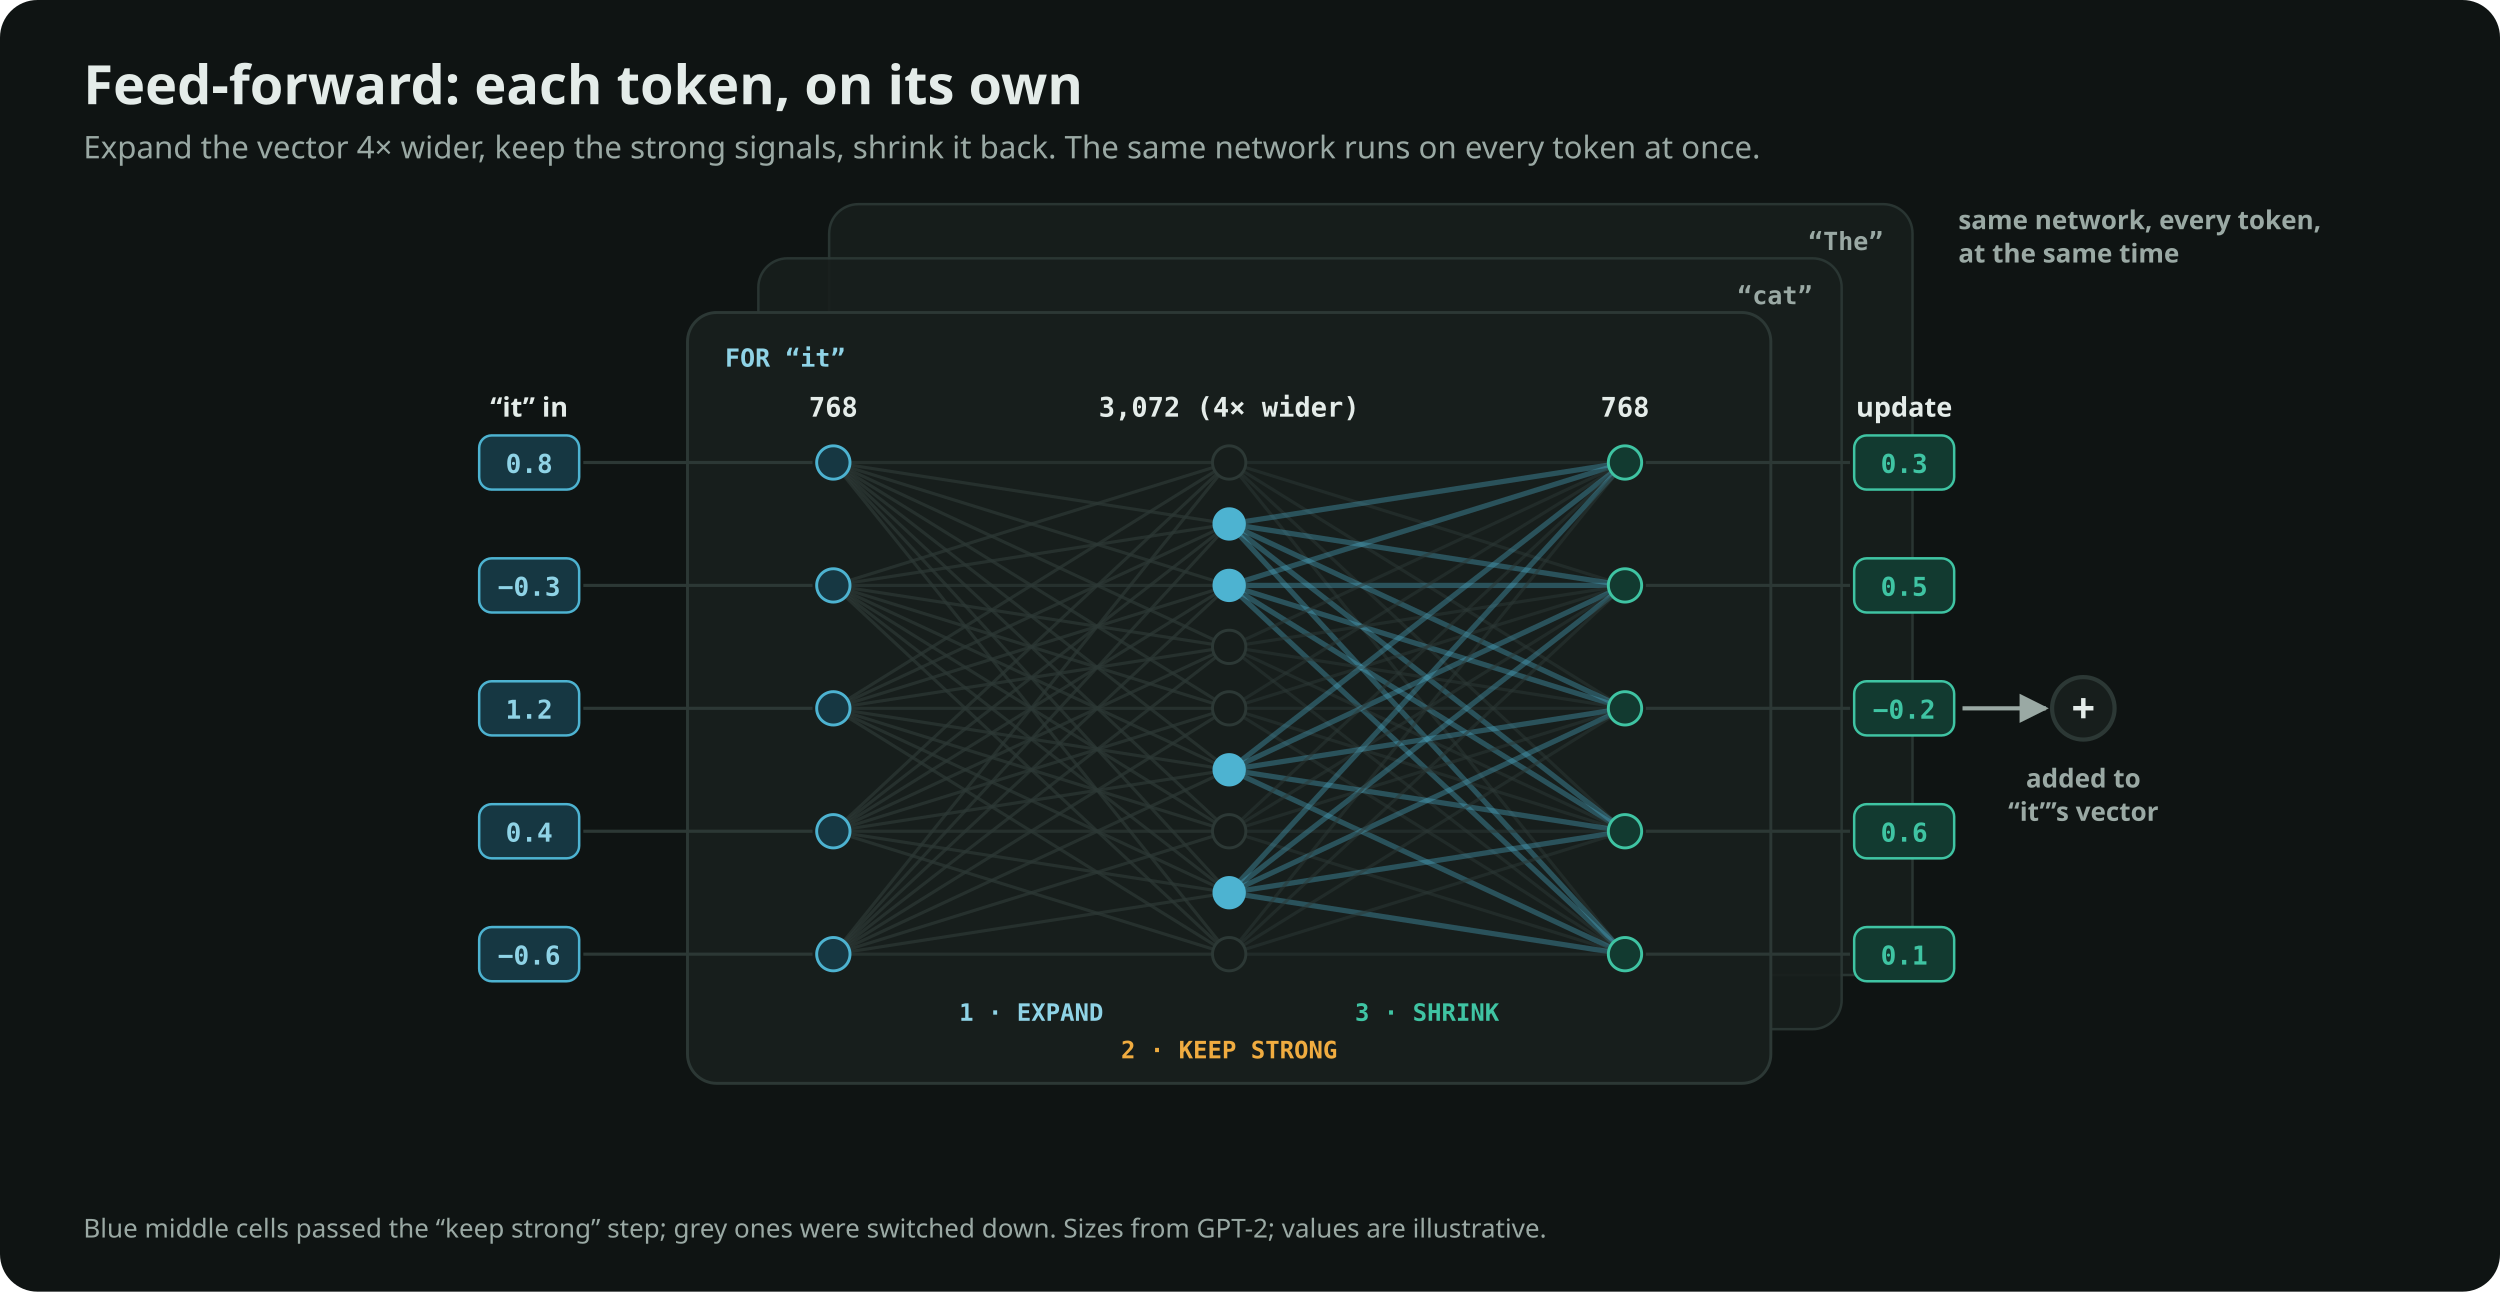
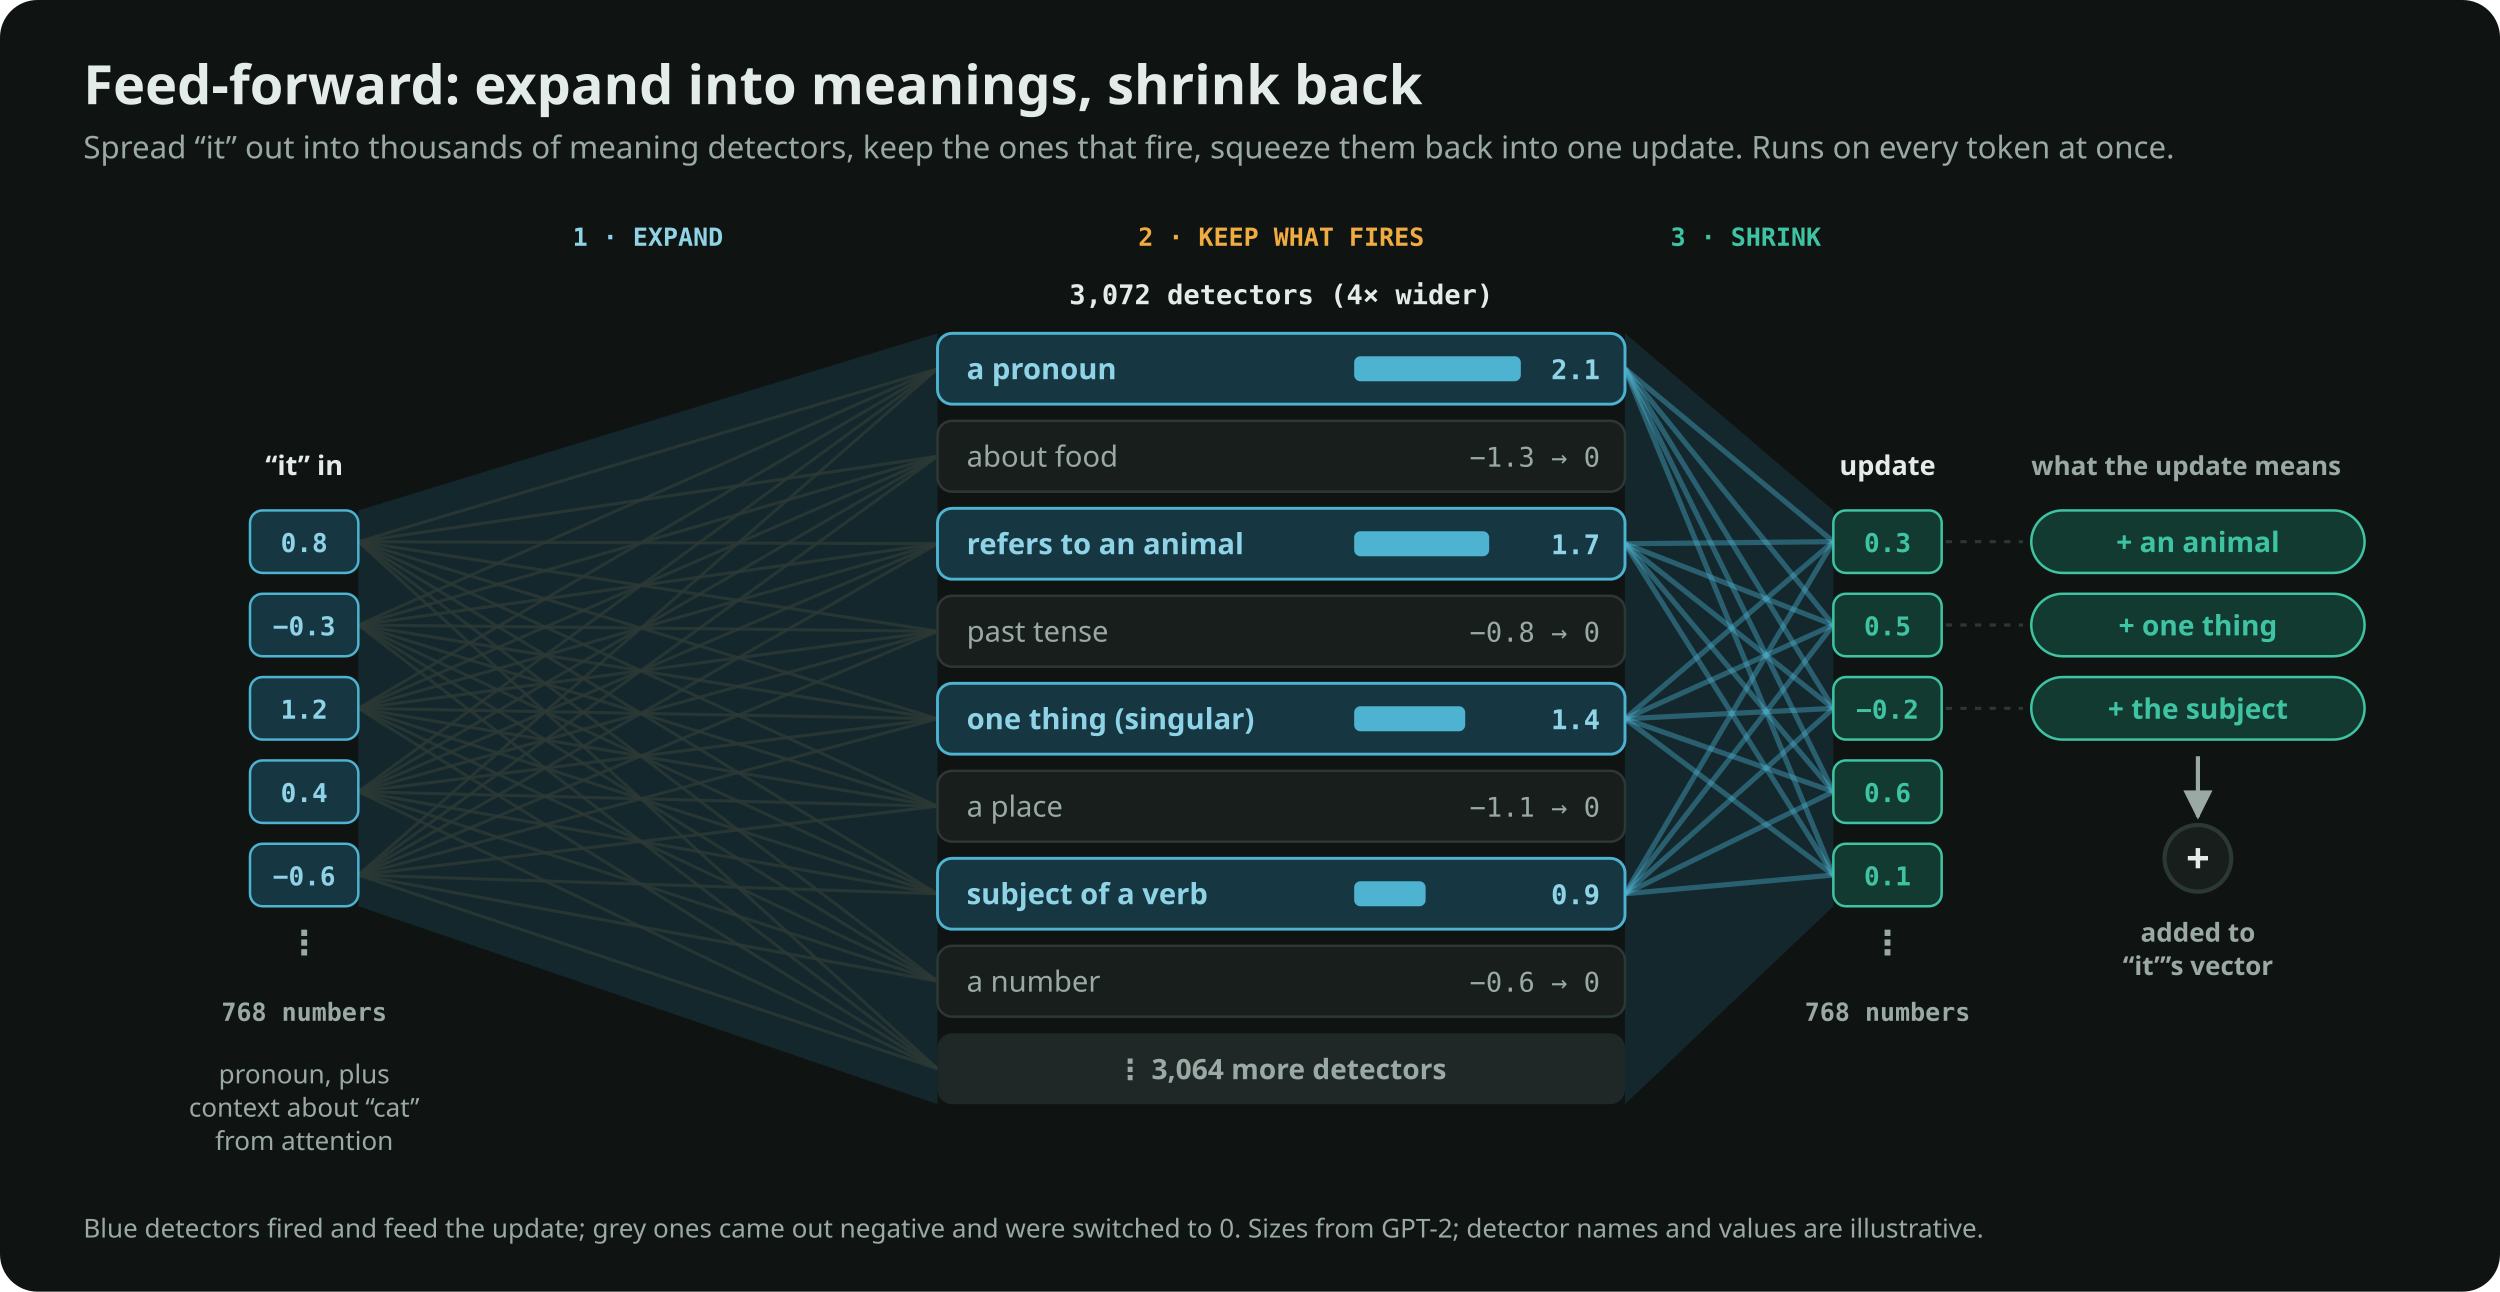
<svg xmlns="http://www.w3.org/2000/svg" viewBox="0 0 1200 620" role="img" aria-labelledby="t d" font-family="'Schibsted Grotesk', ui-sans-serif, system-ui, sans-serif">
  <style>
    .bg{fill:#0f1413}.card{fill:#171e1c;stroke:#2c3835}.sunk{fill:#1f2826}
    .ink{fill:#e4ece9}.muted{fill:#9aa9a4}.onacc{fill:#0f1413}
    .acc{fill:#4db3d1}.accink{fill:#8fd3e6}.accsoft{fill:#163742}
    .pos{fill:#3fc4a3}.posink{fill:#3fc4a3}.possoft{fill:#123a30;stroke:#3fc4a3}
    .neg{fill:#f07d60}.negink{fill:#f07d60}.negsoft{fill:#42221a;stroke:#f07d60}
    .heat{fill:#3d2e14;stroke:#f0ac40}.heatink{fill:#f0ac40}.heatfill{fill:#f0ac40}
    .line{stroke:#9aa9a4;fill:none;stroke-width:2}.thin{stroke:#2c3835;fill:none;stroke-width:1.5}
    .dash{stroke:#4db3d1;fill:none;stroke-width:2;stroke-dasharray:6 5}
    .sacc{stroke:#4db3d1;fill:none;stroke-width:2.5}.sheat{stroke:#f0ac40;fill:none;stroke-width:2.5}
    .spos{stroke:#3fc4a3;fill:none;stroke-width:2.5}.sneg{stroke:#f07d60;fill:none;stroke-width:2.5}
    .edge{stroke:#4db3d1;fill:none;stroke-width:1;opacity:.45}
    .stream{stroke:#4db3d1;fill:none;stroke-width:14;stroke-linecap:round;opacity:.35}
    .row{fill:#1f2826}.hit{fill:#163742;stroke:#4db3d1}
    .mono{font-family:'JetBrains Mono',ui-monospace,Menlo,monospace}
    .head{font-size:13px;font-weight:700;letter-spacing:.08em}
    .arrowhead{fill:#9aa9a4}.arrowacc{fill:#4db3d1}
  </style>
  <defs>
    <marker id="a" viewBox="0 0 10 10" refX="9" refY="5" markerWidth="7" markerHeight="7" orient="auto-start-reverse">
      <path d="M0 0L10 5L0 10z" class="arrowhead" />
    </marker>
  </defs>
  <rect class="bg" width="1200" height="620" rx="18" />
-   <text x="40.0" y="50.0" text-anchor="start" class="ink" font-size="26" font-weight="700">Feed-forward: each token, on its own</text>
-   <text x="40.0" y="76.0" text-anchor="start" class="muted" font-size="15">Expand the vector 4× wider, keep the strong signals, shrink it back. The same network runs on every token at once.</text>
-   <rect class="card" x="398.0" y="98.0" width="520" height="370" rx="14" stroke-width="1.2" opacity="0.9" />
-   <text x="904.0" y="120.0" text-anchor="end" class="muted mono" font-size="12" font-weight="700">“The”</text>
-   <rect class="card" x="364.0" y="124.0" width="520" height="370" rx="14" stroke-width="1.2" opacity="0.9" />
-   <text x="870.0" y="146.0" text-anchor="end" class="muted mono" font-size="12" font-weight="700">“cat”</text>
-   <rect class="card" x="330.0" y="150.0" width="520" height="370" rx="14" stroke-width="1.4" />
-   <text x="348.0" y="176.0" text-anchor="start" class="accink mono" font-size="12" font-weight="700">FOR “it”</text>
-   <line class="thin" x1="400" y1="222.0" x2="590.0" y2="222.0" opacity=".7" />
-   <line class="thin" x1="400" y1="222.0" x2="590.0" y2="251.5" opacity=".7" />
-   <line class="thin" x1="400" y1="222.0" x2="590.0" y2="281.0" opacity=".7" />
-   <line class="thin" x1="400" y1="222.0" x2="590.0" y2="310.5" opacity=".7" />
-   <line class="thin" x1="400" y1="222.0" x2="590.0" y2="340.0" opacity=".7" />
-   <line class="thin" x1="400" y1="222.0" x2="590.0" y2="369.5" opacity=".7" />
-   <line class="thin" x1="400" y1="222.0" x2="590.0" y2="399.0" opacity=".7" />
-   <line class="thin" x1="400" y1="222.0" x2="590.0" y2="428.5" opacity=".7" />
-   <line class="thin" x1="400" y1="222.0" x2="590.0" y2="458.0" opacity=".7" />
-   <line class="thin" x1="400" y1="281.0" x2="590.0" y2="222.0" opacity=".7" />
-   <line class="thin" x1="400" y1="281.0" x2="590.0" y2="251.5" opacity=".7" />
-   <line class="thin" x1="400" y1="281.0" x2="590.0" y2="281.0" opacity=".7" />
-   <line class="thin" x1="400" y1="281.0" x2="590.0" y2="310.5" opacity=".7" />
-   <line class="thin" x1="400" y1="281.0" x2="590.0" y2="340.0" opacity=".7" />
-   <line class="thin" x1="400" y1="281.0" x2="590.0" y2="369.5" opacity=".7" />
-   <line class="thin" x1="400" y1="281.0" x2="590.0" y2="399.0" opacity=".7" />
-   <line class="thin" x1="400" y1="281.0" x2="590.0" y2="428.5" opacity=".7" />
-   <line class="thin" x1="400" y1="281.0" x2="590.0" y2="458.0" opacity=".7" />
-   <line class="thin" x1="400" y1="340.0" x2="590.0" y2="222.0" opacity=".7" />
-   <line class="thin" x1="400" y1="340.0" x2="590.0" y2="251.5" opacity=".7" />
-   <line class="thin" x1="400" y1="340.0" x2="590.0" y2="281.0" opacity=".7" />
-   <line class="thin" x1="400" y1="340.0" x2="590.0" y2="310.5" opacity=".7" />
-   <line class="thin" x1="400" y1="340.0" x2="590.0" y2="340.0" opacity=".7" />
-   <line class="thin" x1="400" y1="340.0" x2="590.0" y2="369.5" opacity=".7" />
-   <line class="thin" x1="400" y1="340.0" x2="590.0" y2="399.0" opacity=".7" />
-   <line class="thin" x1="400" y1="340.0" x2="590.0" y2="428.5" opacity=".7" />
-   <line class="thin" x1="400" y1="340.0" x2="590.0" y2="458.0" opacity=".7" />
-   <line class="thin" x1="400" y1="399.0" x2="590.0" y2="222.0" opacity=".7" />
-   <line class="thin" x1="400" y1="399.0" x2="590.0" y2="251.5" opacity=".7" />
-   <line class="thin" x1="400" y1="399.0" x2="590.0" y2="281.0" opacity=".7" />
-   <line class="thin" x1="400" y1="399.0" x2="590.0" y2="310.5" opacity=".7" />
-   <line class="thin" x1="400" y1="399.0" x2="590.0" y2="340.0" opacity=".7" />
-   <line class="thin" x1="400" y1="399.0" x2="590.0" y2="369.5" opacity=".7" />
-   <line class="thin" x1="400" y1="399.0" x2="590.0" y2="399.0" opacity=".7" />
-   <line class="thin" x1="400" y1="399.0" x2="590.0" y2="428.5" opacity=".7" />
-   <line class="thin" x1="400" y1="399.0" x2="590.0" y2="458.0" opacity=".7" />
-   <line class="thin" x1="400" y1="458.0" x2="590.0" y2="222.0" opacity=".7" />
-   <line class="thin" x1="400" y1="458.0" x2="590.0" y2="251.5" opacity=".7" />
-   <line class="thin" x1="400" y1="458.0" x2="590.0" y2="281.0" opacity=".7" />
-   <line class="thin" x1="400" y1="458.0" x2="590.0" y2="310.5" opacity=".7" />
-   <line class="thin" x1="400" y1="458.0" x2="590.0" y2="340.0" opacity=".7" />
-   <line class="thin" x1="400" y1="458.0" x2="590.0" y2="369.5" opacity=".7" />
-   <line class="thin" x1="400" y1="458.0" x2="590.0" y2="399.0" opacity=".7" />
-   <line class="thin" x1="400" y1="458.0" x2="590.0" y2="428.5" opacity=".7" />
-   <line class="thin" x1="400" y1="458.0" x2="590.0" y2="458.0" opacity=".7" />
-   <line class="thin" x1="590.0" y1="222.0" x2="780" y2="222.0" opacity=".5" stroke-width="1.2" />
-   <line class="thin" x1="590.0" y1="222.0" x2="780" y2="281.0" opacity=".5" stroke-width="1.2" />
-   <line class="thin" x1="590.0" y1="222.0" x2="780" y2="340.0" opacity=".5" stroke-width="1.2" />
-   <line class="thin" x1="590.0" y1="222.0" x2="780" y2="399.0" opacity=".5" stroke-width="1.2" />
-   <line class="thin" x1="590.0" y1="222.0" x2="780" y2="458.0" opacity=".5" stroke-width="1.2" />
-   <line class="sacc" x1="590.0" y1="251.5" x2="780" y2="222.0" opacity=".35" stroke-width="1.2" />
-   <line class="sacc" x1="590.0" y1="251.5" x2="780" y2="281.0" opacity=".35" stroke-width="1.2" />
-   <line class="sacc" x1="590.0" y1="251.5" x2="780" y2="340.0" opacity=".35" stroke-width="1.2" />
-   <line class="sacc" x1="590.0" y1="251.5" x2="780" y2="399.0" opacity=".35" stroke-width="1.2" />
-   <line class="sacc" x1="590.0" y1="251.5" x2="780" y2="458.0" opacity=".35" stroke-width="1.2" />
-   <line class="sacc" x1="590.0" y1="281.0" x2="780" y2="222.0" opacity=".35" stroke-width="1.2" />
-   <line class="sacc" x1="590.0" y1="281.0" x2="780" y2="281.0" opacity=".35" stroke-width="1.2" />
-   <line class="sacc" x1="590.0" y1="281.0" x2="780" y2="340.0" opacity=".35" stroke-width="1.2" />
-   <line class="sacc" x1="590.0" y1="281.0" x2="780" y2="399.0" opacity=".35" stroke-width="1.2" />
-   <line class="sacc" x1="590.0" y1="281.0" x2="780" y2="458.0" opacity=".35" stroke-width="1.2" />
-   <line class="thin" x1="590.0" y1="310.5" x2="780" y2="222.0" opacity=".5" stroke-width="1.2" />
-   <line class="thin" x1="590.0" y1="310.5" x2="780" y2="281.0" opacity=".5" stroke-width="1.2" />
-   <line class="thin" x1="590.0" y1="310.5" x2="780" y2="340.0" opacity=".5" stroke-width="1.2" />
-   <line class="thin" x1="590.0" y1="310.5" x2="780" y2="399.0" opacity=".5" stroke-width="1.2" />
-   <line class="thin" x1="590.0" y1="310.5" x2="780" y2="458.0" opacity=".5" stroke-width="1.2" />
-   <line class="thin" x1="590.0" y1="340.0" x2="780" y2="222.0" opacity=".5" stroke-width="1.2" />
-   <line class="thin" x1="590.0" y1="340.0" x2="780" y2="281.0" opacity=".5" stroke-width="1.2" />
-   <line class="thin" x1="590.0" y1="340.0" x2="780" y2="340.0" opacity=".5" stroke-width="1.2" />
-   <line class="thin" x1="590.0" y1="340.0" x2="780" y2="399.0" opacity=".5" stroke-width="1.2" />
-   <line class="thin" x1="590.0" y1="340.0" x2="780" y2="458.0" opacity=".5" stroke-width="1.2" />
-   <line class="sacc" x1="590.0" y1="369.5" x2="780" y2="222.0" opacity=".35" stroke-width="1.2" />
-   <line class="sacc" x1="590.0" y1="369.5" x2="780" y2="281.0" opacity=".35" stroke-width="1.2" />
-   <line class="sacc" x1="590.0" y1="369.5" x2="780" y2="340.0" opacity=".35" stroke-width="1.2" />
-   <line class="sacc" x1="590.0" y1="369.5" x2="780" y2="399.0" opacity=".35" stroke-width="1.2" />
-   <line class="sacc" x1="590.0" y1="369.5" x2="780" y2="458.0" opacity=".35" stroke-width="1.2" />
-   <line class="thin" x1="590.0" y1="399.0" x2="780" y2="222.0" opacity=".5" stroke-width="1.2" />
-   <line class="thin" x1="590.0" y1="399.0" x2="780" y2="281.0" opacity=".5" stroke-width="1.2" />
-   <line class="thin" x1="590.0" y1="399.0" x2="780" y2="340.0" opacity=".5" stroke-width="1.2" />
-   <line class="thin" x1="590.0" y1="399.0" x2="780" y2="399.0" opacity=".5" stroke-width="1.2" />
-   <line class="thin" x1="590.0" y1="399.0" x2="780" y2="458.0" opacity=".5" stroke-width="1.2" />
-   <line class="sacc" x1="590.0" y1="428.5" x2="780" y2="222.0" opacity=".35" stroke-width="1.2" />
-   <line class="sacc" x1="590.0" y1="428.5" x2="780" y2="281.0" opacity=".35" stroke-width="1.2" />
-   <line class="sacc" x1="590.0" y1="428.5" x2="780" y2="340.0" opacity=".35" stroke-width="1.2" />
-   <line class="sacc" x1="590.0" y1="428.5" x2="780" y2="399.0" opacity=".35" stroke-width="1.2" />
-   <line class="sacc" x1="590.0" y1="428.5" x2="780" y2="458.0" opacity=".35" stroke-width="1.2" />
-   <line class="thin" x1="590.0" y1="458.0" x2="780" y2="222.0" opacity=".5" stroke-width="1.2" />
-   <line class="thin" x1="590.0" y1="458.0" x2="780" y2="281.0" opacity=".5" stroke-width="1.2" />
-   <line class="thin" x1="590.0" y1="458.0" x2="780" y2="340.0" opacity=".5" stroke-width="1.2" />
-   <line class="thin" x1="590.0" y1="458.0" x2="780" y2="399.0" opacity=".5" stroke-width="1.2" />
-   <line class="thin" x1="590.0" y1="458.0" x2="780" y2="458.0" opacity=".5" stroke-width="1.2" />
-   <circle class="hit" cx="400" cy="222.0" r="8" stroke-width="1.4" />
-   <circle class="hit" cx="400" cy="281.0" r="8" stroke-width="1.4" />
-   <circle class="hit" cx="400" cy="340.0" r="8" stroke-width="1.4" />
-   <circle class="hit" cx="400" cy="399.0" r="8" stroke-width="1.4" />
-   <circle class="hit" cx="400" cy="458.0" r="8" stroke-width="1.4" />
-   <circle class="card" cx="590.0" cy="222.0" r="8" stroke-width="1.4" />
-   <circle class="acc" cx="590.0" cy="251.5" r="8" stroke-width="1.4" />
-   <circle class="acc" cx="590.0" cy="281.0" r="8" stroke-width="1.4" />
-   <circle class="card" cx="590.0" cy="310.5" r="8" stroke-width="1.4" />
-   <circle class="card" cx="590.0" cy="340.0" r="8" stroke-width="1.4" />
-   <circle class="acc" cx="590.0" cy="369.5" r="8" stroke-width="1.4" />
-   <circle class="card" cx="590.0" cy="399.0" r="8" stroke-width="1.4" />
-   <circle class="acc" cx="590.0" cy="428.5" r="8" stroke-width="1.4" />
-   <circle class="card" cx="590.0" cy="458.0" r="8" stroke-width="1.4" />
-   <circle class="possoft" cx="780" cy="222.0" r="8" stroke-width="1.4" />
-   <circle class="possoft" cx="780" cy="281.0" r="8" stroke-width="1.4" />
-   <circle class="possoft" cx="780" cy="340.0" r="8" stroke-width="1.4" />
-   <circle class="possoft" cx="780" cy="399.0" r="8" stroke-width="1.4" />
-   <circle class="possoft" cx="780" cy="458.0" r="8" stroke-width="1.4" />
-   <text x="400.0" y="200.0" text-anchor="middle" class="ink mono" font-size="13" font-weight="700">768</text>
-   <text x="590.0" y="200.0" text-anchor="middle" class="ink mono" font-size="13" font-weight="700">3,072  (4× wider)</text>
-   <text x="780.0" y="200.0" text-anchor="middle" class="ink mono" font-size="13" font-weight="700">768</text>
-   <text x="495.0" y="490.0" text-anchor="middle" class="accink mono" font-size="11.5" font-weight="700">1 · EXPAND</text>
-   <text x="590.0" y="508.0" text-anchor="middle" class="heatink mono" font-size="11.5" font-weight="700">2 · KEEP STRONG</text>
-   <text x="685.0" y="490.0" text-anchor="middle" class="posink mono" font-size="11.5" font-weight="700">3 · SHRINK</text>
-   <text x="254.0" y="200.0" text-anchor="middle" class="ink" font-size="13" font-weight="700">“it” in</text>
-   <rect class="hit" x="230.0" y="209.0" width="48" height="26" rx="6" stroke-width="1.2" />
-   <text x="254.0" y="227.0" text-anchor="middle" class="accink mono" font-size="12.5" font-weight="700">0.8</text>
-   <line class="thin" x1="280" y1="222.0" x2="390" y2="222.0" />
-   <rect class="hit" x="230.0" y="268.0" width="48" height="26" rx="6" stroke-width="1.2" />
-   <text x="254.0" y="286.0" text-anchor="middle" class="accink mono" font-size="12.5" font-weight="700">−0.3</text>
-   <line class="thin" x1="280" y1="281.0" x2="390" y2="281.0" />
-   <rect class="hit" x="230.0" y="327.0" width="48" height="26" rx="6" stroke-width="1.2" />
-   <text x="254.0" y="345.0" text-anchor="middle" class="accink mono" font-size="12.5" font-weight="700">1.2</text>
-   <line class="thin" x1="280" y1="340.0" x2="390" y2="340.0" />
-   <rect class="hit" x="230.0" y="386.0" width="48" height="26" rx="6" stroke-width="1.2" />
-   <text x="254.0" y="404.0" text-anchor="middle" class="accink mono" font-size="12.5" font-weight="700">0.4</text>
-   <line class="thin" x1="280" y1="399.0" x2="390" y2="399.0" />
-   <rect class="hit" x="230.0" y="445.0" width="48" height="26" rx="6" stroke-width="1.2" />
-   <text x="254.0" y="463.0" text-anchor="middle" class="accink mono" font-size="12.5" font-weight="700">−0.6</text>
-   <line class="thin" x1="280" y1="458.0" x2="390" y2="458.0" />
-   <text x="914.0" y="200.0" text-anchor="middle" class="ink" font-size="13" font-weight="700">update</text>
-   <line class="thin" x1="790" y1="222.0" x2="888" y2="222.0" />
-   <rect class="possoft" x="890.0" y="209.0" width="48" height="26" rx="6" stroke-width="1.2" />
-   <text x="914.0" y="227.0" text-anchor="middle" class="posink mono" font-size="12.5" font-weight="700">0.3</text>
-   <line class="thin" x1="790" y1="281.0" x2="888" y2="281.0" />
-   <rect class="possoft" x="890.0" y="268.0" width="48" height="26" rx="6" stroke-width="1.2" />
-   <text x="914.0" y="286.0" text-anchor="middle" class="posink mono" font-size="12.5" font-weight="700">0.5</text>
-   <line class="thin" x1="790" y1="340.0" x2="888" y2="340.0" />
-   <rect class="possoft" x="890.0" y="327.0" width="48" height="26" rx="6" stroke-width="1.2" />
-   <text x="914.0" y="345.0" text-anchor="middle" class="posink mono" font-size="12.5" font-weight="700">−0.2</text>
-   <line class="thin" x1="790" y1="399.0" x2="888" y2="399.0" />
-   <rect class="possoft" x="890.0" y="386.0" width="48" height="26" rx="6" stroke-width="1.2" />
-   <text x="914.0" y="404.0" text-anchor="middle" class="posink mono" font-size="12.5" font-weight="700">0.6</text>
-   <line class="thin" x1="790" y1="458.0" x2="888" y2="458.0" />
-   <rect class="possoft" x="890.0" y="445.0" width="48" height="26" rx="6" stroke-width="1.2" />
-   <text x="914.0" y="463.0" text-anchor="middle" class="posink mono" font-size="12.5" font-weight="700">0.1</text>
-   <line class="line" x1="942" y1="340.0" x2="982" y2="340.0" marker-end="url(#a)" />
-   <circle class="card" cx="1000" cy="340.0" r="15" stroke-width="2" />
-   <text x="1000.0" y="347.0" text-anchor="middle" class="ink" font-size="20" font-weight="700">+</text>
-   <text x="1000.0" y="378.0" text-anchor="middle" class="muted" font-size="12.5" font-weight="600">added to</text>
-   <text x="1000.0" y="394.0" text-anchor="middle" class="muted" font-size="12.5" font-weight="600">“it”’s vector</text>
-   <text x="40.0" y="594.0" text-anchor="start" class="muted" font-size="12.5">Blue middle cells passed the “keep strong” step; grey ones were switched down. Sizes from GPT-2; values are illustrative.</text>
-   <text x="940.0" y="110.0" text-anchor="start" class="muted" font-size="12.5" font-weight="600">same network, every token,</text>
-   <text x="940.0" y="126.0" text-anchor="start" class="muted" font-size="12.5" font-weight="600">at the same time</text>
+   <text x="40" y="50" text-anchor="start" class="ink" font-size="26" font-weight="700">Feed-forward: expand into meanings, shrink back</text>
+   <text x="40" y="76" text-anchor="start" class="muted" font-size="15">Spread “it” out into thousands of meaning detectors, keep the ones that fire, squeeze them back into one update. Runs on every token at once.</text>
+   <polygon class="accsoft" points="172,245 450,160 450,530 172,435" opacity=".55" />
+   <polygon class="accsoft" points="780,160 880,245 880,435 780,530" opacity=".55" />
+   <line class="thin" x1="172" y1="260.0" x2="450" y2="177.0" opacity=".8" stroke-width="1" />
+   <line class="thin" x1="172" y1="260.0" x2="450" y2="219.0" opacity=".8" stroke-width="1" />
+   <line class="thin" x1="172" y1="260.0" x2="450" y2="261.0" opacity=".8" stroke-width="1" />
+   <line class="thin" x1="172" y1="260.0" x2="450" y2="303.0" opacity=".8" stroke-width="1" />
+   <line class="thin" x1="172" y1="260.0" x2="450" y2="345.0" opacity=".8" stroke-width="1" />
+   <line class="thin" x1="172" y1="260.0" x2="450" y2="387.0" opacity=".8" stroke-width="1" />
+   <line class="thin" x1="172" y1="260.0" x2="450" y2="429.0" opacity=".8" stroke-width="1" />
+   <line class="thin" x1="172" y1="260.0" x2="450" y2="471.0" opacity=".8" stroke-width="1" />
+   <line class="thin" x1="172" y1="260.0" x2="450" y2="513.0" opacity=".8" stroke-width="1" />
+   <line class="thin" x1="172" y1="300.0" x2="450" y2="177.0" opacity=".8" stroke-width="1" />
+   <line class="thin" x1="172" y1="300.0" x2="450" y2="219.0" opacity=".8" stroke-width="1" />
+   <line class="thin" x1="172" y1="300.0" x2="450" y2="261.0" opacity=".8" stroke-width="1" />
+   <line class="thin" x1="172" y1="300.0" x2="450" y2="303.0" opacity=".8" stroke-width="1" />
+   <line class="thin" x1="172" y1="300.0" x2="450" y2="345.0" opacity=".8" stroke-width="1" />
+   <line class="thin" x1="172" y1="300.0" x2="450" y2="387.0" opacity=".8" stroke-width="1" />
+   <line class="thin" x1="172" y1="300.0" x2="450" y2="429.0" opacity=".8" stroke-width="1" />
+   <line class="thin" x1="172" y1="300.0" x2="450" y2="471.0" opacity=".8" stroke-width="1" />
+   <line class="thin" x1="172" y1="300.0" x2="450" y2="513.0" opacity=".8" stroke-width="1" />
+   <line class="thin" x1="172" y1="340.0" x2="450" y2="177.0" opacity=".8" stroke-width="1" />
+   <line class="thin" x1="172" y1="340.0" x2="450" y2="219.0" opacity=".8" stroke-width="1" />
+   <line class="thin" x1="172" y1="340.0" x2="450" y2="261.0" opacity=".8" stroke-width="1" />
+   <line class="thin" x1="172" y1="340.0" x2="450" y2="303.0" opacity=".8" stroke-width="1" />
+   <line class="thin" x1="172" y1="340.0" x2="450" y2="345.0" opacity=".8" stroke-width="1" />
+   <line class="thin" x1="172" y1="340.0" x2="450" y2="387.0" opacity=".8" stroke-width="1" />
+   <line class="thin" x1="172" y1="340.0" x2="450" y2="429.0" opacity=".8" stroke-width="1" />
+   <line class="thin" x1="172" y1="340.0" x2="450" y2="471.0" opacity=".8" stroke-width="1" />
+   <line class="thin" x1="172" y1="340.0" x2="450" y2="513.0" opacity=".8" stroke-width="1" />
+   <line class="thin" x1="172" y1="380.0" x2="450" y2="177.0" opacity=".8" stroke-width="1" />
+   <line class="thin" x1="172" y1="380.0" x2="450" y2="219.0" opacity=".8" stroke-width="1" />
+   <line class="thin" x1="172" y1="380.0" x2="450" y2="261.0" opacity=".8" stroke-width="1" />
+   <line class="thin" x1="172" y1="380.0" x2="450" y2="303.0" opacity=".8" stroke-width="1" />
+   <line class="thin" x1="172" y1="380.0" x2="450" y2="345.0" opacity=".8" stroke-width="1" />
+   <line class="thin" x1="172" y1="380.0" x2="450" y2="387.0" opacity=".8" stroke-width="1" />
+   <line class="thin" x1="172" y1="380.0" x2="450" y2="429.0" opacity=".8" stroke-width="1" />
+   <line class="thin" x1="172" y1="380.0" x2="450" y2="471.0" opacity=".8" stroke-width="1" />
+   <line class="thin" x1="172" y1="380.0" x2="450" y2="513.0" opacity=".8" stroke-width="1" />
+   <line class="thin" x1="172" y1="420.0" x2="450" y2="177.0" opacity=".8" stroke-width="1" />
+   <line class="thin" x1="172" y1="420.0" x2="450" y2="219.0" opacity=".8" stroke-width="1" />
+   <line class="thin" x1="172" y1="420.0" x2="450" y2="261.0" opacity=".8" stroke-width="1" />
+   <line class="thin" x1="172" y1="420.0" x2="450" y2="303.0" opacity=".8" stroke-width="1" />
+   <line class="thin" x1="172" y1="420.0" x2="450" y2="345.0" opacity=".8" stroke-width="1" />
+   <line class="thin" x1="172" y1="420.0" x2="450" y2="387.0" opacity=".8" stroke-width="1" />
+   <line class="thin" x1="172" y1="420.0" x2="450" y2="429.0" opacity=".8" stroke-width="1" />
+   <line class="thin" x1="172" y1="420.0" x2="450" y2="471.0" opacity=".8" stroke-width="1" />
+   <line class="thin" x1="172" y1="420.0" x2="450" y2="513.0" opacity=".8" stroke-width="1" />
+   <line class="sacc" x1="780" y1="177.0" x2="880" y2="260.0" opacity=".4" stroke-width="1.4" />
+   <line class="sacc" x1="780" y1="177.0" x2="880" y2="300.0" opacity=".4" stroke-width="1.4" />
+   <line class="sacc" x1="780" y1="177.0" x2="880" y2="340.0" opacity=".4" stroke-width="1.4" />
+   <line class="sacc" x1="780" y1="177.0" x2="880" y2="380.0" opacity=".4" stroke-width="1.4" />
+   <line class="sacc" x1="780" y1="177.0" x2="880" y2="420.0" opacity=".4" stroke-width="1.4" />
+   <line class="sacc" x1="780" y1="261.0" x2="880" y2="260.0" opacity=".4" stroke-width="1.4" />
+   <line class="sacc" x1="780" y1="261.0" x2="880" y2="300.0" opacity=".4" stroke-width="1.4" />
+   <line class="sacc" x1="780" y1="261.0" x2="880" y2="340.0" opacity=".4" stroke-width="1.4" />
+   <line class="sacc" x1="780" y1="261.0" x2="880" y2="380.0" opacity=".4" stroke-width="1.4" />
+   <line class="sacc" x1="780" y1="261.0" x2="880" y2="420.0" opacity=".4" stroke-width="1.4" />
+   <line class="sacc" x1="780" y1="345.0" x2="880" y2="260.0" opacity=".4" stroke-width="1.4" />
+   <line class="sacc" x1="780" y1="345.0" x2="880" y2="300.0" opacity=".4" stroke-width="1.4" />
+   <line class="sacc" x1="780" y1="345.0" x2="880" y2="340.0" opacity=".4" stroke-width="1.4" />
+   <line class="sacc" x1="780" y1="345.0" x2="880" y2="380.0" opacity=".4" stroke-width="1.4" />
+   <line class="sacc" x1="780" y1="345.0" x2="880" y2="420.0" opacity=".4" stroke-width="1.4" />
+   <line class="sacc" x1="780" y1="429.0" x2="880" y2="260.0" opacity=".4" stroke-width="1.4" />
+   <line class="sacc" x1="780" y1="429.0" x2="880" y2="300.0" opacity=".4" stroke-width="1.4" />
+   <line class="sacc" x1="780" y1="429.0" x2="880" y2="340.0" opacity=".4" stroke-width="1.4" />
+   <line class="sacc" x1="780" y1="429.0" x2="880" y2="380.0" opacity=".4" stroke-width="1.4" />
+   <line class="sacc" x1="780" y1="429.0" x2="880" y2="420.0" opacity=".4" stroke-width="1.4" />
+   <rect class="hit" x="450" y="160" width="330" height="34" rx="7" stroke-width="1.4" />
+   <text x="464" y="182" text-anchor="start" class="accink" font-size="14" font-weight="700">a pronoun</text>
+   <rect class="acc" x="650" y="171" width="80.0" height="12" rx="3" />
+   <text x="768" y="182" text-anchor="end" class="accink mono" font-size="13" font-weight="700">2.1</text>
+   <rect class="card" x="450" y="202" width="330" height="34" rx="7" stroke-width="1.2" />
+   <text x="464" y="224" text-anchor="start" class="muted" font-size="14">about food</text>
+   <text x="768" y="224" text-anchor="end" class="muted mono" font-size="13">−1.3 → 0</text>
+   <rect class="hit" x="450" y="244" width="330" height="34" rx="7" stroke-width="1.4" />
+   <text x="464" y="266" text-anchor="start" class="accink" font-size="14" font-weight="700">refers to an animal</text>
+   <rect class="acc" x="650" y="255" width="64.8" height="12" rx="3" />
+   <text x="768" y="266" text-anchor="end" class="accink mono" font-size="13" font-weight="700">1.7</text>
+   <rect class="card" x="450" y="286" width="330" height="34" rx="7" stroke-width="1.2" />
+   <text x="464" y="308" text-anchor="start" class="muted" font-size="14">past tense</text>
+   <text x="768" y="308" text-anchor="end" class="muted mono" font-size="13">−0.8 → 0</text>
+   <rect class="hit" x="450" y="328" width="330" height="34" rx="7" stroke-width="1.4" />
+   <text x="464" y="350" text-anchor="start" class="accink" font-size="14" font-weight="700">one thing (singular)</text>
+   <rect class="acc" x="650" y="339" width="53.3" height="12" rx="3" />
+   <text x="768" y="350" text-anchor="end" class="accink mono" font-size="13" font-weight="700">1.4</text>
+   <rect class="card" x="450" y="370" width="330" height="34" rx="7" stroke-width="1.2" />
+   <text x="464" y="392" text-anchor="start" class="muted" font-size="14">a place</text>
+   <text x="768" y="392" text-anchor="end" class="muted mono" font-size="13">−1.1 → 0</text>
+   <rect class="hit" x="450" y="412" width="330" height="34" rx="7" stroke-width="1.4" />
+   <text x="464" y="434" text-anchor="start" class="accink" font-size="14" font-weight="700">subject of a verb</text>
+   <rect class="acc" x="650" y="423" width="34.3" height="12" rx="3" />
+   <text x="768" y="434" text-anchor="end" class="accink mono" font-size="13" font-weight="700">0.9</text>
+   <rect class="card" x="450" y="454" width="330" height="34" rx="7" stroke-width="1.2" />
+   <text x="464" y="476" text-anchor="start" class="muted" font-size="14">a number</text>
+   <text x="768" y="476" text-anchor="end" class="muted mono" font-size="13">−0.6 → 0</text>
+   <rect class="sunk" x="450" y="496" width="330" height="34" rx="7" />
+   <text x="615.0" y="518" text-anchor="middle" class="muted" font-size="13.5" font-weight="600">⋮  3,064 more detectors</text>
+   <text x="615.0" y="146" text-anchor="middle" class="ink mono" font-size="13" font-weight="700">3,072 detectors (4× wider)</text>
+   <text x="311.0" y="118" text-anchor="middle" class="accink mono" font-size="12" font-weight="700">1 · EXPAND</text>
+   <text x="615.0" y="118" text-anchor="middle" class="heatink mono" font-size="12" font-weight="700">2 · KEEP WHAT FIRES</text>
+   <text x="838.0" y="118" text-anchor="middle" class="posink mono" font-size="12" font-weight="700">3 · SHRINK</text>
+   <text x="146.0" y="228" text-anchor="middle" class="ink" font-size="13" font-weight="700">“it” in</text>
+   <rect class="hit" x="120" y="245" width="52" height="30" rx="6" stroke-width="1.2" />
+   <text x="146.0" y="265" text-anchor="middle" class="accink mono" font-size="12.5" font-weight="700">0.8</text>
+   <rect class="hit" x="120" y="285" width="52" height="30" rx="6" stroke-width="1.2" />
+   <text x="146.0" y="305" text-anchor="middle" class="accink mono" font-size="12.5" font-weight="700">−0.3</text>
+   <rect class="hit" x="120" y="325" width="52" height="30" rx="6" stroke-width="1.2" />
+   <text x="146.0" y="345" text-anchor="middle" class="accink mono" font-size="12.5" font-weight="700">1.2</text>
+   <rect class="hit" x="120" y="365" width="52" height="30" rx="6" stroke-width="1.2" />
+   <text x="146.0" y="385" text-anchor="middle" class="accink mono" font-size="12.5" font-weight="700">0.4</text>
+   <rect class="hit" x="120" y="405" width="52" height="30" rx="6" stroke-width="1.2" />
+   <text x="146.0" y="425" text-anchor="middle" class="accink mono" font-size="12.5" font-weight="700">−0.6</text>
+   <text x="146.0" y="458" text-anchor="middle" class="muted" font-size="16" font-weight="700">⋮</text>
+   <text x="146.0" y="490" text-anchor="middle" class="muted mono" font-size="12" font-weight="600">768 numbers</text>
+   <text x="146.0" y="520" text-anchor="middle" class="muted" font-size="12.5">pronoun, plus</text>
+   <text x="146.0" y="536" text-anchor="middle" class="muted" font-size="12.5">context about “cat”</text>
+   <text x="146.0" y="552" text-anchor="middle" class="muted" font-size="12.5">from attention</text>
+   <text x="906.0" y="228" text-anchor="middle" class="ink" font-size="13" font-weight="700">update</text>
+   <rect class="possoft" x="880" y="245" width="52" height="30" rx="6" stroke-width="1.2" />
+   <text x="906.0" y="265" text-anchor="middle" class="posink mono" font-size="12.5" font-weight="700">0.3</text>
+   <rect class="possoft" x="880" y="285" width="52" height="30" rx="6" stroke-width="1.2" />
+   <text x="906.0" y="305" text-anchor="middle" class="posink mono" font-size="12.5" font-weight="700">0.5</text>
+   <rect class="possoft" x="880" y="325" width="52" height="30" rx="6" stroke-width="1.2" />
+   <text x="906.0" y="345" text-anchor="middle" class="posink mono" font-size="12.5" font-weight="700">−0.2</text>
+   <rect class="possoft" x="880" y="365" width="52" height="30" rx="6" stroke-width="1.2" />
+   <text x="906.0" y="385" text-anchor="middle" class="posink mono" font-size="12.5" font-weight="700">0.6</text>
+   <rect class="possoft" x="880" y="405" width="52" height="30" rx="6" stroke-width="1.2" />
+   <text x="906.0" y="425" text-anchor="middle" class="posink mono" font-size="12.5" font-weight="700">0.1</text>
+   <text x="906.0" y="458" text-anchor="middle" class="muted" font-size="16" font-weight="700">⋮</text>
+   <text x="906.0" y="490" text-anchor="middle" class="muted mono" font-size="12" font-weight="600">768 numbers</text>
+   <text x="975" y="228" text-anchor="start" class="muted" font-size="12.5" font-weight="600">what the update means</text>
+   <line class="thin" x1="934" y1="260.0" x2="971" y2="260.0" stroke-dasharray="3 4" />
+   <rect class="possoft" x="975" y="245" width="160" height="30" rx="15" stroke-width="1.2" />
+   <text x="1055" y="265" text-anchor="middle" class="posink" font-size="13.5" font-weight="700">+ an animal</text>
+   <line class="thin" x1="934" y1="300.0" x2="971" y2="300.0" stroke-dasharray="3 4" />
+   <rect class="possoft" x="975" y="285" width="160" height="30" rx="15" stroke-width="1.2" />
+   <text x="1055" y="305" text-anchor="middle" class="posink" font-size="13.5" font-weight="700">+ one thing</text>
+   <line class="thin" x1="934" y1="340.0" x2="971" y2="340.0" stroke-dasharray="3 4" />
+   <rect class="possoft" x="975" y="325" width="160" height="30" rx="15" stroke-width="1.2" />
+   <text x="1055" y="345" text-anchor="middle" class="posink" font-size="13.5" font-weight="700">+ the subject</text>
+   <line class="line" x1="1055" y1="363" x2="1055" y2="392" marker-end="url(#a)" />
+   <circle class="card" cx="1055" cy="412" r="16" stroke-width="2" />
+   <text x="1055" y="419" text-anchor="middle" class="ink" font-size="20" font-weight="700">+</text>
+   <text x="1055" y="452" text-anchor="middle" class="muted" font-size="12.5" font-weight="600">added to</text>
+   <text x="1055" y="468" text-anchor="middle" class="muted" font-size="12.5" font-weight="600">“it”’s vector</text>
+   <text x="40" y="594" text-anchor="start" class="muted" font-size="12.5">Blue detectors fired and feed the update; grey ones came out negative and were switched to 0. Sizes from GPT-2; detector names and values are illustrative.</text>
</svg>
